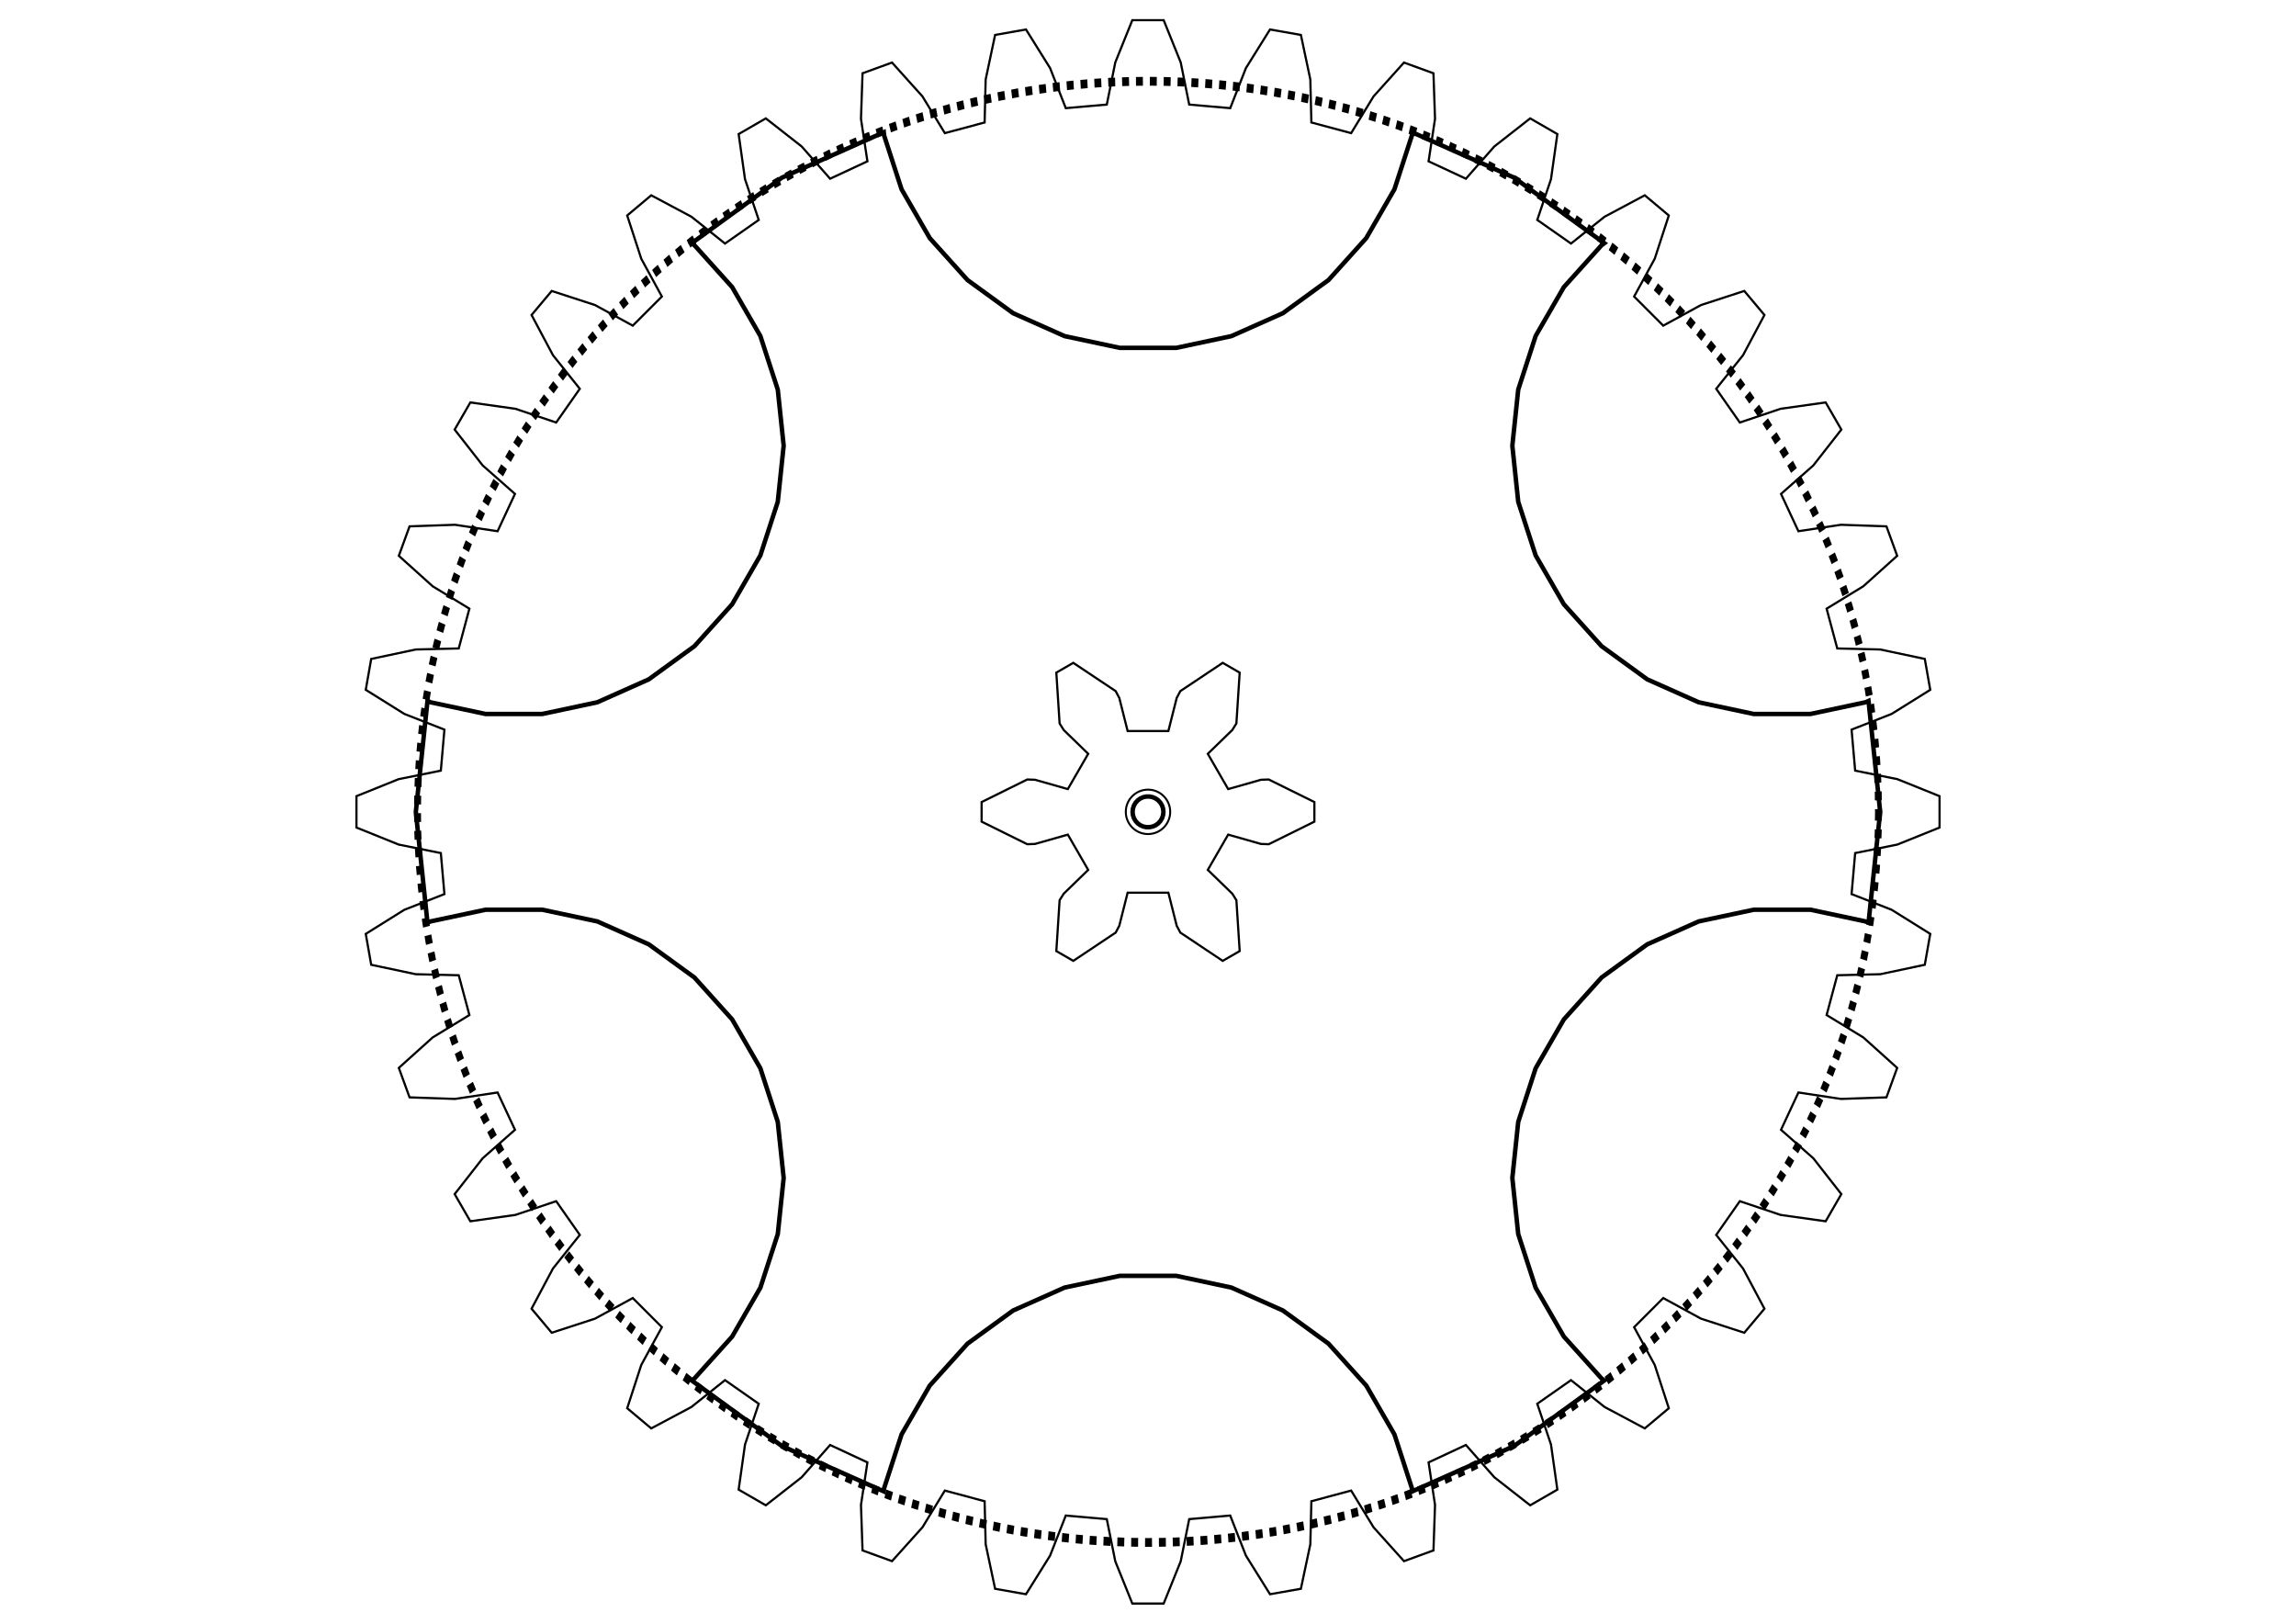
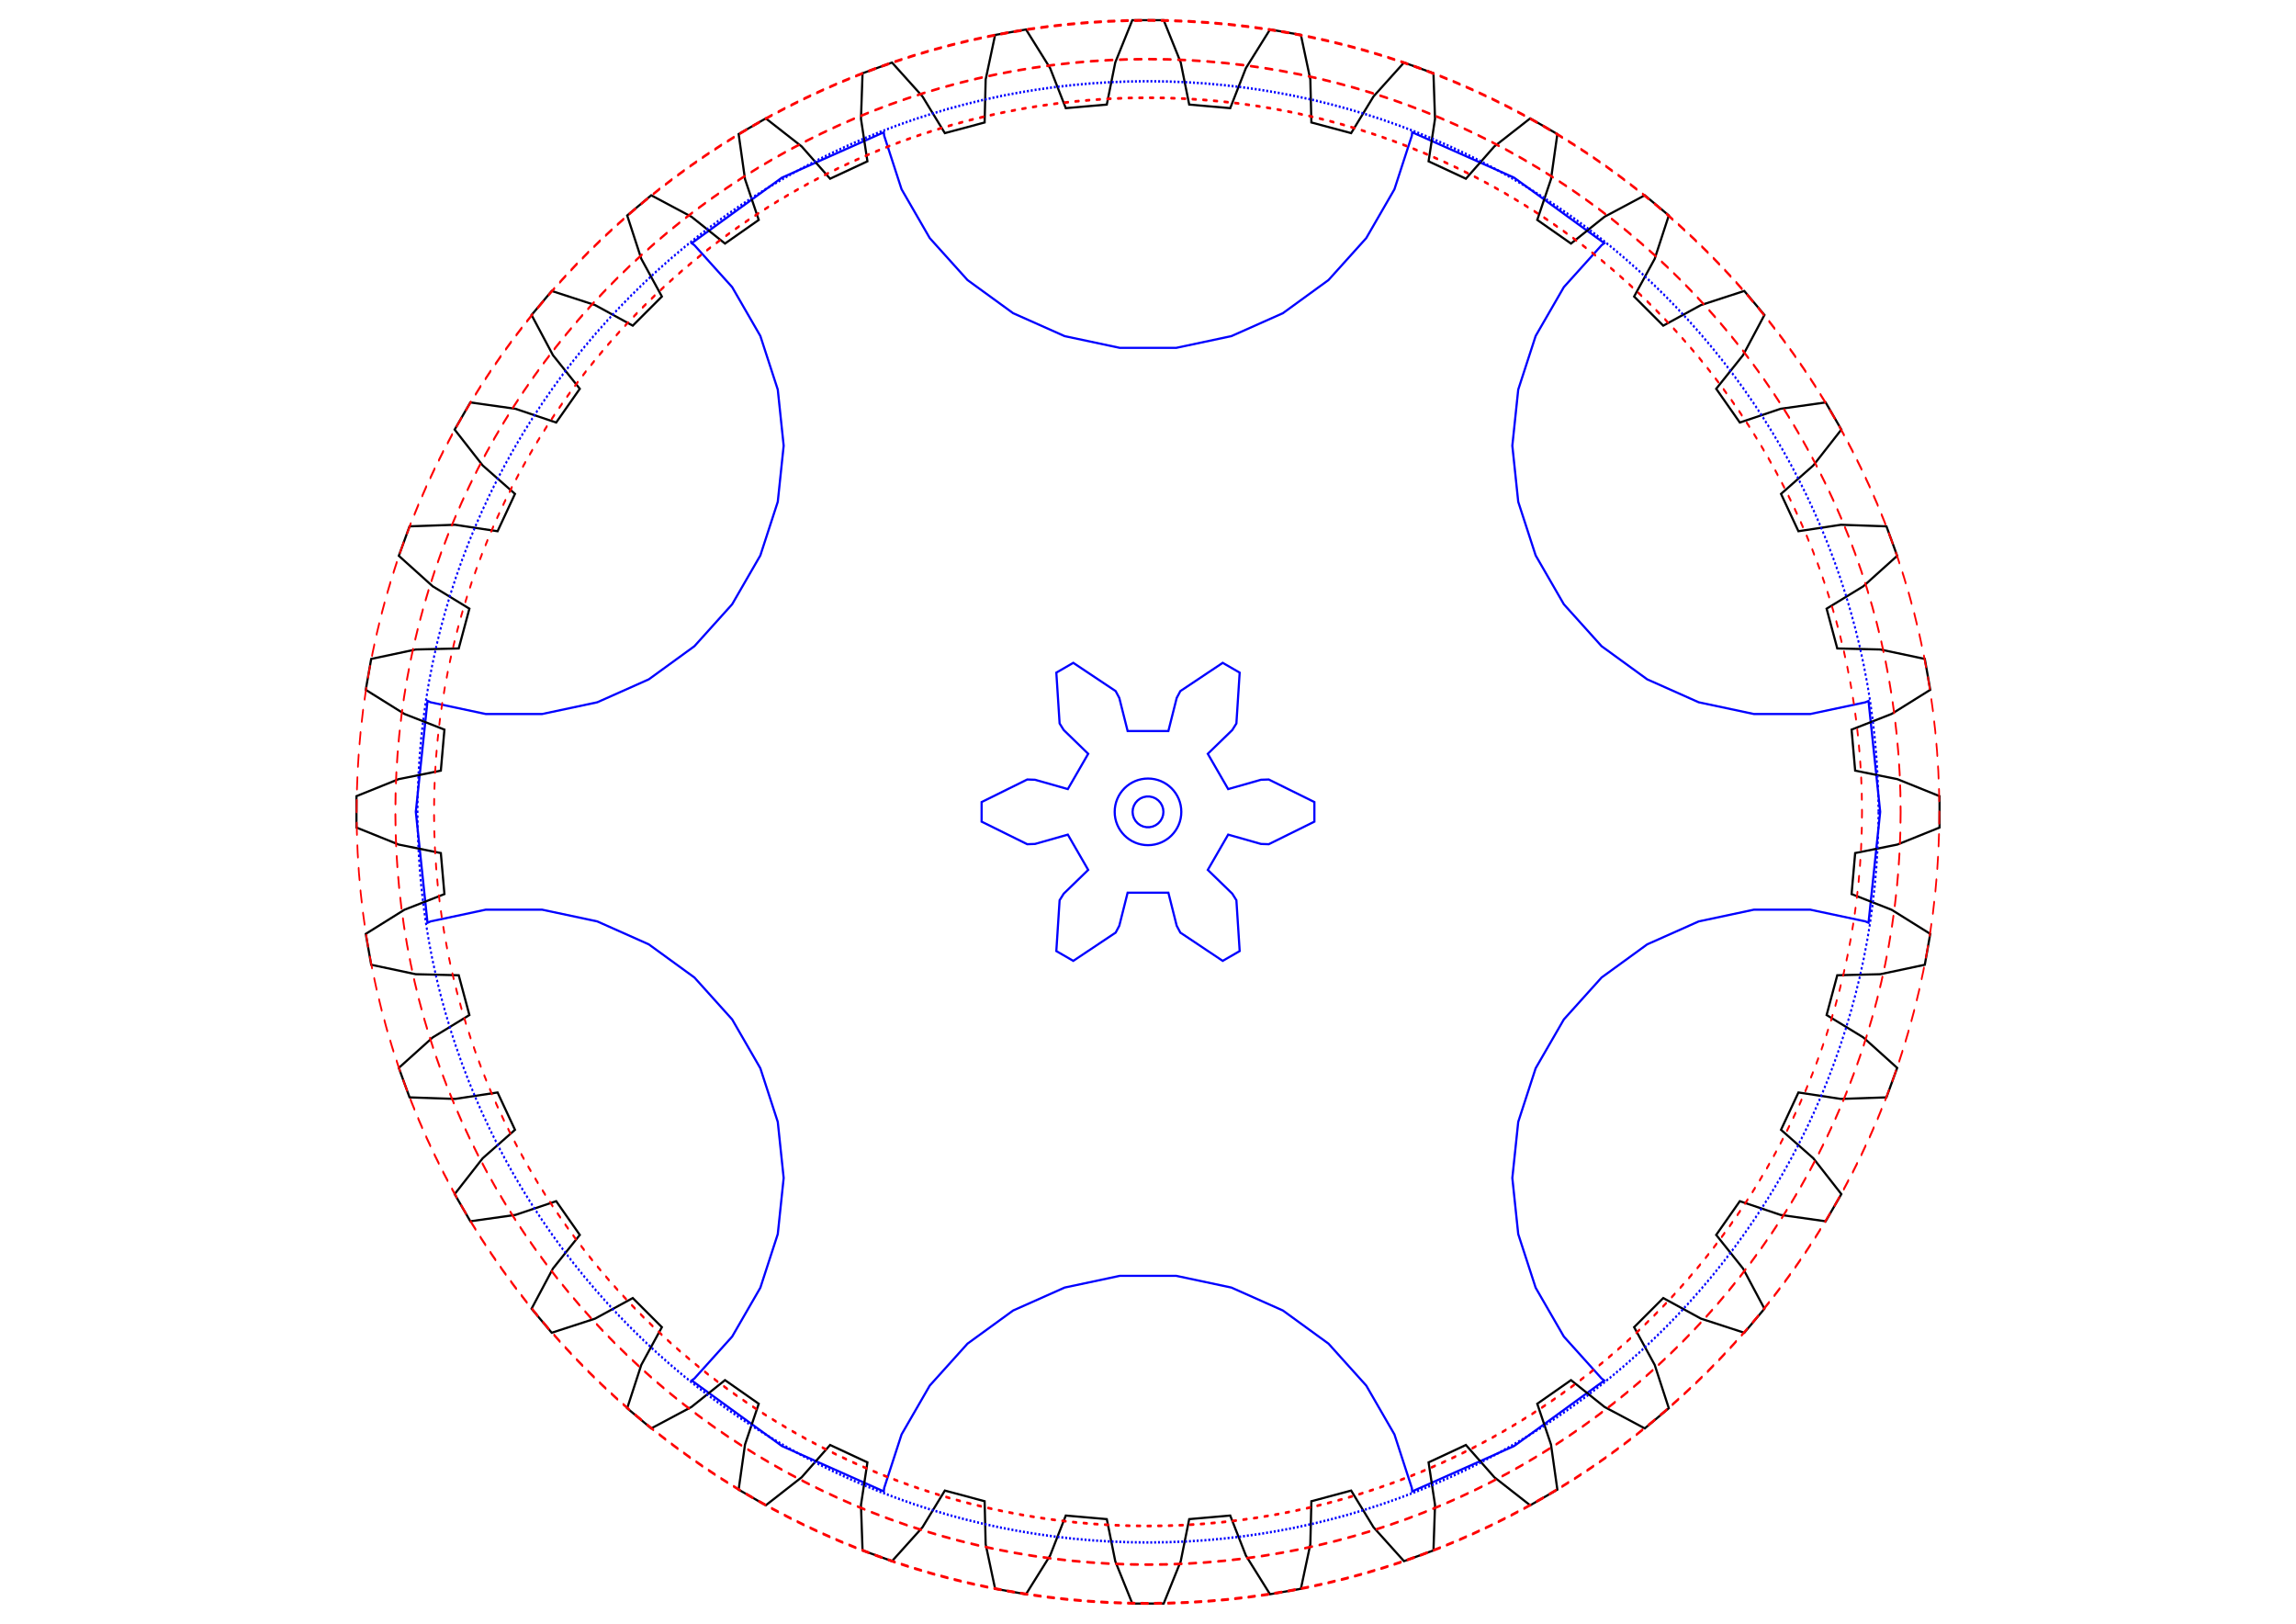
<svg xmlns="http://www.w3.org/2000/svg" width="1052.362" height="744.094" viewBox="-10 -9 1052.362 744.094" version="1.1" id="svg2">
  <defs id="defs10" />
-   <path style="fill:none;stroke:#000000;stroke-width:0.326;stroke-miterlimit:4;stroke-opacity:1;stroke-dasharray:0.326, 0.326;stroke-dashoffset:0" id="path3757" d="m 113.74,352.11 a 34.351,27.099 0 1 1 -68.702,0 34.351,27.099 0 1 1 68.702,0 z" transform="matrix(9.747071,0,0,12.35544,-257.6322,-3987.424)" />
-   <path d="m 683.977,653.677 41.354,-30.045 -1.25,-0.908 -17.295,-19.209 -12.924,-22.385 -7.988,-24.583 -2.702,-25.706 2.702,-25.705 7.988,-24.583 12.924,-22.385 17.295,-19.209 20.911,-15.193 23.613,-10.513 25.283,-5.374 25.847,0 25.283,5.374 1.411,0.628 5.343,-50.836 -5.343,-50.836 -1.411,0.628 -25.283,5.374 -25.847,0 -25.283,-5.374 -23.613,-10.513 -20.911,-15.193 -17.295,-19.209 -12.924,-22.385 -7.988,-24.583 -2.702,-25.706 2.702,-25.706 7.988,-24.583 12.924,-22.385 17.295,-19.209 1.25,-0.908 -41.354,-30.045 -46.697,-20.791 -0.162,1.536 -7.987,24.583 -12.923,22.385 -17.296,19.209 -20.911,15.193 -23.613,10.513 -25.283,5.374 -25.847,0 -25.283,-5.374 -23.613,-10.513 -20.911,-15.193 -17.296,-19.209 -12.923,-22.385 -7.987,-24.583 -0.162,-1.536 -46.696,20.791 -41.354,30.045 1.25,0.908 17.295,19.209 12.924,22.385 7.988,24.583 2.702,25.706 -2.702,25.706 -7.988,24.583 -12.924,22.385 -17.295,19.209 -20.911,15.193 -23.613,10.513 -25.283,5.374 -25.847,0 -25.283,-5.374 -1.411,-0.628 -5.343,50.836 5.343,50.836 1.411,-0.628 25.283,-5.374 25.847,0 25.283,5.374 23.613,10.513 20.911,15.193 17.295,19.209 12.924,22.385 7.988,24.583 2.702,25.706 -2.702,25.706 -7.988,24.583 -12.924,22.385 -17.295,19.209 -1.25,0.908 41.354,30.045 46.697,20.791 0.162,-1.536 7.987,-24.583 12.923,-22.385 17.296,-19.209 20.912,-15.193 23.612,-10.513 25.283,-5.374 25.847,0 25.283,5.374 23.613,10.513 20.911,15.193 17.296,19.209 12.923,22.385 7.987,24.583 0.162,1.536 z m -168.534,-283.604 -1.445,-0.307 -1.349,-0.6 -1.195,-0.868 -0.988,-1.097 -0.739,-1.279 -0.456,-1.405 -0.155,-1.469 0.155,-1.469 0.456,-1.405 0.739,-1.279 0.988,-1.097 1.195,-0.868 1.349,-0.6 1.445,-0.307 1.477,0 1.445,0.307 1.349,0.6 1.195,0.868 0.988,1.097 0.739,1.279 0.456,1.405 0.155,1.469 -0.155,1.469 -0.456,1.405 -0.739,1.279 -0.988,1.097 -1.195,0.868 -1.349,0.6 -1.445,0.307 z" id="path6" style="fill:none;stroke:#000000;stroke-width:2.048;stroke-miterlimit:4;stroke-dasharray:none" />
-   <g id="g3959" transform="translate(144.1339,-163.1338)" style="fill:none">
-     <g id="layer1" style="fill:none">
-       <g transform="translate(372.0472,526.1811)" id="g4018" style="fill:none">
-         <path d="m 36.744,-10.435 15.048,-4.273 3.551,-0.121 20.919,10.341 0,8.976 -20.919,10.341 -3.551,-0.121 -15.048,-4.273 -9.335,16.169 11.225,10.895 1.88,3.015 1.504,23.287 -7.773,4.488 -19.416,-12.946 -1.671,-3.135 -3.823,-15.169 -18.67,0 -3.823,15.169 -1.671,3.135 -19.416,12.946 -7.773,-4.488 1.504,-23.287 1.88,-3.015 11.225,-10.895 -9.335,-16.169 -15.048,4.273 -3.551,0.121 -20.919,-10.341 0,-8.976 20.919,-10.341 3.551,0.121 15.048,4.273 9.335,-16.169 -11.225,-10.895 -1.88,-3.015 -1.504,-23.287 7.773,-4.488 19.416,12.946 1.671,3.135 3.823,15.169 18.67,0 3.823,-15.169 1.671,-3.135 19.416,-12.946 7.773,4.488 -1.504,23.287 -1.88,3.015 -11.225,10.895 z" style="fill:none;stroke:#000000" id="path4020" />
-       </g>
-       <path transform="matrix(0.4524524,0,0,0.4524524,216.9905,355.9601)" d="m 365.197,376.219 c 0,12.423 -10.071,22.494 -22.494,22.494 -12.423,0 -22.494,-10.071 -22.494,-22.494 0,-12.423 10.071,-22.494 22.494,-22.494 12.423,0 22.494,10.071 22.494,22.494 z" id="path4084" style="fill:none;fill-opacity:1;stroke:#000000;stroke-width:1.997;stroke-linecap:round;stroke-linejoin:round;stroke-miterlimit:4;stroke-opacity:1;stroke-dasharray:none;stroke-dashoffset:0" />
-     </g>
-     <g id="g3963" transform="translate(372.0472,526.1811)" style="fill:none">
-       <path id="path3965" style="fill:none;stroke:#000000" d="m 324.126,-18.885 19.321,3.89 19.355,7.807 0,14.376 -19.355,7.807 -19.321,3.89 -1.644,18.801 18.352,7.186 17.704,11.049 -2.496,14.157 -20.416,4.328 -19.703,0.476 -4.885,18.229 16.826,10.264 15.517,13.956 -4.917,13.509 -20.858,0.717 -19.486,-2.953 -7.976,17.104 14.788,13.029 12.858,16.439 -7.188,12.45 -20.665,-2.916 -18.678,-6.292 -10.825,15.459 12.301,15.4 9.808,18.422 -9.241,11.012 -19.845,-6.46 -17.301,-9.44 -13.345,13.345 9.44,17.301 6.46,19.845 -11.012,9.241 -18.422,-9.808 -15.4,-12.301 -15.459,10.825 6.292,18.678 2.916,20.665 -12.45,7.188 -16.439,-12.858 -13.029,-14.788 -17.104,7.976 2.953,19.486 -0.717,20.858 -13.509,4.917 -13.956,-15.517 -10.264,-16.826 -18.229,4.885 -0.476,19.703 -4.328,20.416 -14.157,2.496 -11.049,-17.704 -7.186,-18.352 -18.801,1.644 -3.89,19.321 -7.807,19.355 -14.376,0 -7.807,-19.355 -3.89,-19.321 -18.801,-1.644 -7.186,18.352 -11.049,17.704 -14.157,-2.496 -4.328,-20.416 -0.476,-19.703 -18.229,-4.885 -10.264,16.826 -13.956,15.517 -13.509,-4.917 -0.717,-20.858 2.953,-19.486 -17.104,-7.976 -13.029,14.788 -16.439,12.858 -12.45,-7.188 2.916,-20.665 6.292,-18.678 -15.459,-10.825 -15.4,12.301 -18.422,9.808 -11.012,-9.241 6.46,-19.845 9.44,-17.301 -13.345,-13.345 -17.301,9.44 -19.845,6.46 -9.241,-11.012 9.808,-18.422 12.301,-15.4 -10.825,-15.459 -18.678,6.292 -20.665,2.916 -7.188,-12.45 12.858,-16.439 14.788,-13.029 -7.976,-17.104 -19.486,2.953 -20.858,-0.717 -4.917,-13.509 15.517,-13.956 16.826,-10.264 -4.885,-18.229 -19.703,-0.476 -20.416,-4.328 -2.496,-14.157 17.704,-11.049 18.352,-7.186 -1.644,-18.801 -19.321,-3.89 -19.355,-7.807 0,-14.376 19.355,-7.807 19.321,-3.89 1.644,-18.801 -18.352,-7.186 -17.704,-11.049 2.496,-14.157 20.416,-4.328 19.703,-0.476 4.885,-18.229 -16.826,-10.264 -15.517,-13.956 4.917,-13.509 20.858,-0.717 19.486,2.953 7.976,-17.104 -14.788,-13.029 -12.858,-16.439 7.188,-12.45 20.665,2.916 18.678,6.292 10.825,-15.459 -12.301,-15.4 -9.808,-18.422 9.241,-11.012 19.845,6.46 17.301,9.44 13.345,-13.345 -9.44,-17.301 -6.46,-19.845 11.012,-9.241 18.422,9.808 15.4,12.301 15.459,-10.825 -6.292,-18.678 -2.916,-20.665 12.45,-7.188 16.439,12.858 13.029,14.788 17.104,-7.976 -2.953,-19.486 0.717,-20.858 13.509,-4.917 13.956,15.517 10.264,16.826 18.229,-4.885 0.476,-19.703 4.328,-20.416 14.157,-2.496 11.049,17.704 7.186,18.352 18.801,-1.644 3.89,-19.321 7.807,-19.355 14.376,0 7.807,19.355 3.89,19.321 18.801,1.644 7.186,-18.352 11.049,-17.704 14.157,2.496 4.328,20.416 0.476,19.703 18.229,4.885 10.264,-16.826 13.956,-15.517 13.509,4.917 0.717,20.858 -2.953,19.486 17.104,7.976 13.029,-14.788 16.439,-12.858 12.45,7.188 -2.916,20.665 -6.292,18.678 15.459,10.825 15.4,-12.301 18.422,-9.808 11.012,9.241 -6.46,19.845 -9.44,17.301 13.345,13.345 17.301,-9.44 19.845,-6.46 9.241,11.012 -9.808,18.422 -12.301,15.4 10.825,15.459 18.678,-6.292 20.665,-2.916 7.188,12.45 -12.858,16.439 -14.788,13.029 7.976,17.104 19.486,-2.953 20.858,0.717 4.917,13.509 -15.517,13.956 -16.826,10.264 4.885,18.229 19.703,0.476 20.416,4.328 2.496,14.157 -17.704,11.049 -18.352,7.186 z" />
-     </g>
+   <path d="m 683.977,653.677 41.354,-30.045 -1.25,-0.908 -17.295,-19.209 -12.924,-22.385 -7.988,-24.583 -2.702,-25.706 2.702,-25.705 7.988,-24.583 12.924,-22.385 17.295,-19.209 20.911,-15.193 23.613,-10.513 25.283,-5.374 25.847,0 25.283,5.374 1.411,0.628 5.343,-50.836 -5.343,-50.836 -1.411,0.628 -25.283,5.374 -25.847,0 -25.283,-5.374 -23.613,-10.513 -20.911,-15.193 -17.295,-19.209 -12.924,-22.385 -7.988,-24.583 -2.702,-25.706 2.702,-25.706 7.988,-24.583 12.924,-22.385 17.295,-19.209 1.25,-0.908 -41.354,-30.045 -46.697,-20.791 -0.162,1.536 -7.987,24.583 -12.923,22.385 -17.296,19.209 -20.911,15.193 -23.613,10.513 -25.283,5.374 -25.847,0 -25.283,-5.374 -23.613,-10.513 -20.911,-15.193 -17.296,-19.209 -12.923,-22.385 -7.987,-24.583 -0.162,-1.536 -46.696,20.791 -41.354,30.045 1.25,0.908 17.295,19.209 12.924,22.385 7.988,24.583 2.702,25.706 -2.702,25.706 -7.988,24.583 -12.924,22.385 -17.295,19.209 -20.911,15.193 -23.613,10.513 -25.283,5.374 -25.847,0 -25.283,-5.374 -1.411,-0.628 -5.343,50.836 5.343,50.836 1.411,-0.628 25.283,-5.374 25.847,0 25.283,5.374 23.613,10.513 20.911,15.193 17.295,19.209 12.924,22.385 7.988,24.583 2.702,25.706 -2.702,25.706 -7.988,24.583 -12.924,22.385 -17.295,19.209 -1.25,0.908 41.354,30.045 46.697,20.791 0.162,-1.536 7.987,-24.583 12.923,-22.385 17.296,-19.209 20.912,-15.193 23.612,-10.513 25.283,-5.374 25.847,0 25.283,5.374 23.613,10.513 20.911,15.193 17.296,19.209 12.923,22.385 7.987,24.583 0.162,1.536 z m -168.534,-283.604 -1.445,-0.307 -1.349,-0.6 -1.195,-0.868 -0.988,-1.097 -0.739,-1.279 -0.456,-1.405 -0.155,-1.469 0.155,-1.469 0.456,-1.405 0.739,-1.279 0.988,-1.097 1.195,-0.868 1.349,-0.6 1.445,-0.307 1.477,0 1.445,0.307 1.349,0.6 1.195,0.868 0.988,1.097 0.739,1.279 0.456,1.405 0.155,1.469 -0.155,1.469 -0.456,1.405 -0.739,1.279 -0.988,1.097 -1.195,0.868 -1.349,0.6 -1.445,0.307 z" id="path6" style="fill:none;stroke:#0000ff;stroke-width:1;stroke-miterlimit:4;stroke-dasharray:none;stroke-opacity:1" />
+   <g transform="translate(516.1811,363.0472)" id="g4018" style="fill:none;stroke:#0000ff;stroke-opacity:1">
+     <path d="m 36.744,-10.435 15.048,-4.273 3.551,-0.121 20.919,10.341 0,8.976 -20.919,10.341 -3.551,-0.121 -15.048,-4.273 -9.335,16.169 11.225,10.895 1.88,3.015 1.504,23.287 -7.773,4.488 -19.416,-12.946 -1.671,-3.135 -3.823,-15.169 -18.67,0 -3.823,15.169 -1.671,3.135 -19.416,12.946 -7.773,-4.488 1.504,-23.287 1.88,-3.015 11.225,-10.895 -9.335,-16.169 -15.048,4.273 -3.551,0.121 -20.919,-10.341 0,-8.976 20.919,-10.341 3.551,0.121 15.048,4.273 9.335,-16.169 -11.225,-10.895 -1.88,-3.015 -1.504,-23.287 7.773,-4.488 19.416,12.946 1.671,3.135 3.823,15.169 18.67,0 3.823,-15.169 1.671,-3.135 19.416,-12.946 7.773,4.488 -1.504,23.287 -1.88,3.015 -11.225,10.895 z" style="fill:none;stroke:#0000ff;stroke-opacity:1" id="path4020" />
  </g>
+   <path transform="matrix(0.6787221,0,0,0.678722,283.5811,107.6993)" d="m 365.197,376.219 a 22.494,22.494 0 1 1 -44.988,0 22.494,22.494 0 1 1 44.988,0 z" id="path4084" style="fill:none;stroke:#0000ff;stroke-width:1.473;stroke-linecap:round;stroke-linejoin:round;stroke-miterlimit:4;stroke-opacity:1;stroke-dasharray:none;stroke-dashoffset:0" />
+   <g style="fill:none" transform="translate(516.1811,363.0472)" id="g3963">
+     <path d="m 324.126,-18.885 19.321,3.89 19.355,7.807 0,14.376 -19.355,7.807 -19.321,3.89 -1.644,18.801 18.352,7.186 17.704,11.049 -2.496,14.157 -20.416,4.328 -19.703,0.476 -4.885,18.229 16.826,10.264 15.517,13.956 -4.917,13.509 -20.858,0.717 -19.486,-2.953 -7.976,17.104 14.788,13.029 12.858,16.439 -7.188,12.45 -20.665,-2.916 -18.678,-6.292 -10.825,15.459 12.301,15.4 9.808,18.422 -9.241,11.012 -19.845,-6.46 -17.301,-9.44 -13.345,13.345 9.44,17.301 6.46,19.845 -11.012,9.241 -18.422,-9.808 -15.4,-12.301 -15.459,10.825 6.292,18.678 2.916,20.665 -12.45,7.188 -16.439,-12.858 -13.029,-14.788 -17.104,7.976 2.953,19.486 -0.717,20.858 -13.509,4.917 -13.956,-15.517 -10.264,-16.826 -18.229,4.885 -0.476,19.703 -4.328,20.416 -14.157,2.496 -11.049,-17.704 -7.186,-18.352 -18.801,1.644 -3.89,19.321 -7.807,19.355 -14.376,0 -7.807,-19.355 -3.89,-19.321 -18.801,-1.644 -7.186,18.352 -11.049,17.704 -14.157,-2.496 -4.328,-20.416 -0.476,-19.703 -18.229,-4.885 -10.264,16.826 -13.956,15.517 -13.509,-4.917 -0.717,-20.858 2.953,-19.486 -17.104,-7.976 -13.029,14.788 -16.439,12.858 -12.45,-7.188 2.916,-20.665 6.292,-18.678 -15.459,-10.825 -15.4,12.301 -18.422,9.808 -11.012,-9.241 6.46,-19.845 9.44,-17.301 -13.345,-13.345 -17.301,9.44 -19.845,6.46 -9.241,-11.012 9.808,-18.422 12.301,-15.4 -10.825,-15.459 -18.678,6.292 -20.665,2.916 -7.188,-12.45 12.858,-16.439 14.788,-13.029 -7.976,-17.104 -19.486,2.953 -20.858,-0.717 -4.917,-13.509 15.517,-13.956 16.826,-10.264 -4.885,-18.229 -19.703,-0.476 -20.416,-4.328 -2.496,-14.157 17.704,-11.049 18.352,-7.186 -1.644,-18.801 -19.321,-3.89 -19.355,-7.807 0,-14.376 19.355,-7.807 19.321,-3.89 1.644,-18.801 -18.352,-7.186 -17.704,-11.049 2.496,-14.157 20.416,-4.328 19.703,-0.476 4.885,-18.229 -16.826,-10.264 -15.517,-13.956 4.917,-13.509 20.858,-0.717 19.486,2.953 7.976,-17.104 -14.788,-13.029 -12.858,-16.439 7.188,-12.45 20.665,2.916 18.678,6.292 10.825,-15.459 -12.301,-15.4 -9.808,-18.422 9.241,-11.012 19.845,6.46 17.301,9.44 13.345,-13.345 -9.44,-17.301 -6.46,-19.845 11.012,-9.241 18.422,9.808 15.4,12.301 15.459,-10.825 -6.292,-18.678 -2.916,-20.665 12.45,-7.188 16.439,12.858 13.029,14.788 17.104,-7.976 -2.953,-19.486 0.717,-20.858 13.509,-4.917 13.956,15.517 10.264,16.826 18.229,-4.885 0.476,-19.703 4.328,-20.416 14.157,-2.496 11.049,17.704 7.186,18.352 18.801,-1.644 3.89,-19.321 7.807,-19.355 14.376,0 7.807,19.355 3.89,19.321 18.801,1.644 7.186,-18.352 11.049,-17.704 14.157,2.496 4.328,20.416 0.476,19.703 18.229,4.885 10.264,-16.826 13.956,-15.517 13.509,4.917 0.717,20.858 -2.953,19.486 17.104,7.976 13.029,-14.788 16.439,-12.858 12.45,7.188 -2.916,20.665 -6.292,18.678 15.459,10.825 15.4,-12.301 18.422,-9.808 11.012,9.241 -6.46,19.845 -9.44,17.301 13.345,13.345 17.301,-9.44 19.845,-6.46 9.241,11.012 -9.808,18.422 -12.301,15.4 10.825,15.459 18.678,-6.292 20.665,-2.916 7.188,12.45 -12.858,16.439 -14.788,13.029 7.976,17.104 19.486,-2.953 20.858,0.717 4.917,13.509 -15.517,13.956 -16.826,10.264 4.885,18.229 19.703,0.476 20.416,4.328 2.496,14.157 -17.704,11.049 -18.352,7.186 z" style="fill:none;stroke:#000000" id="path3965" />
+   </g>
+   <path style="fill:none;stroke:#0000ff;stroke-width:0.091;stroke-miterlimit:4;stroke-opacity:1;stroke-dasharray:0.091, 0.091;stroke-dashoffset:0" id="path3757" d="m 113.74,352.11 a 34.351,27.099 0 1 1 -68.702,0 34.351,27.099 0 1 1 68.702,0 z" transform="matrix(9.747071,0,0,-12.35544,-257.6322,4713.519)" />
+   <path style="fill:none;stroke:#ff0000;stroke-width:0.032;stroke-linecap:round;stroke-linejoin:round;stroke-miterlimit:4;stroke-opacity:1;stroke-dasharray:0.126,0.126;stroke-dashoffset:0" id="path3781" d="m 62.595,211.652 a 14.885,8.779 0 1 1 -29.771,0 14.885,8.779 0 1 1 29.771,0 z" transform="matrix(24.36707,0,0,41.31807,-646.3698,-8381.994)" />
+   <path style="fill:none;stroke:#ff0000;stroke-width:0.05;stroke-linecap:round;stroke-linejoin:round;stroke-miterlimit:4;stroke-opacity:1;stroke-dasharray:0.101,0.201;stroke-dashoffset:0" id="path3805" d="m 75.573,265.087 a 20.229,13.359 0 1 1 -40.458,0 20.229,13.359 0 1 1 40.458,0 z" transform="matrix(16.17751,0,0,24.49738,-379.1393,-6130.885)" />
+   <path style="fill:none;stroke:#ff0000;stroke-width:0.066;stroke-linecap:round;stroke-linejoin:round;stroke-miterlimit:4;stroke-opacity:1;stroke-dasharray:0.266,0.266;stroke-dashoffset:0" id="path3807" d="m 114.504,286.843 a 27.481,19.084 0 1 1 -54.962,0 27.481,19.084 0 1 1 54.962,0 z" transform="matrix(12.55279,0,0,18.07602,-576.1995,-4821.926)" />
</svg>
